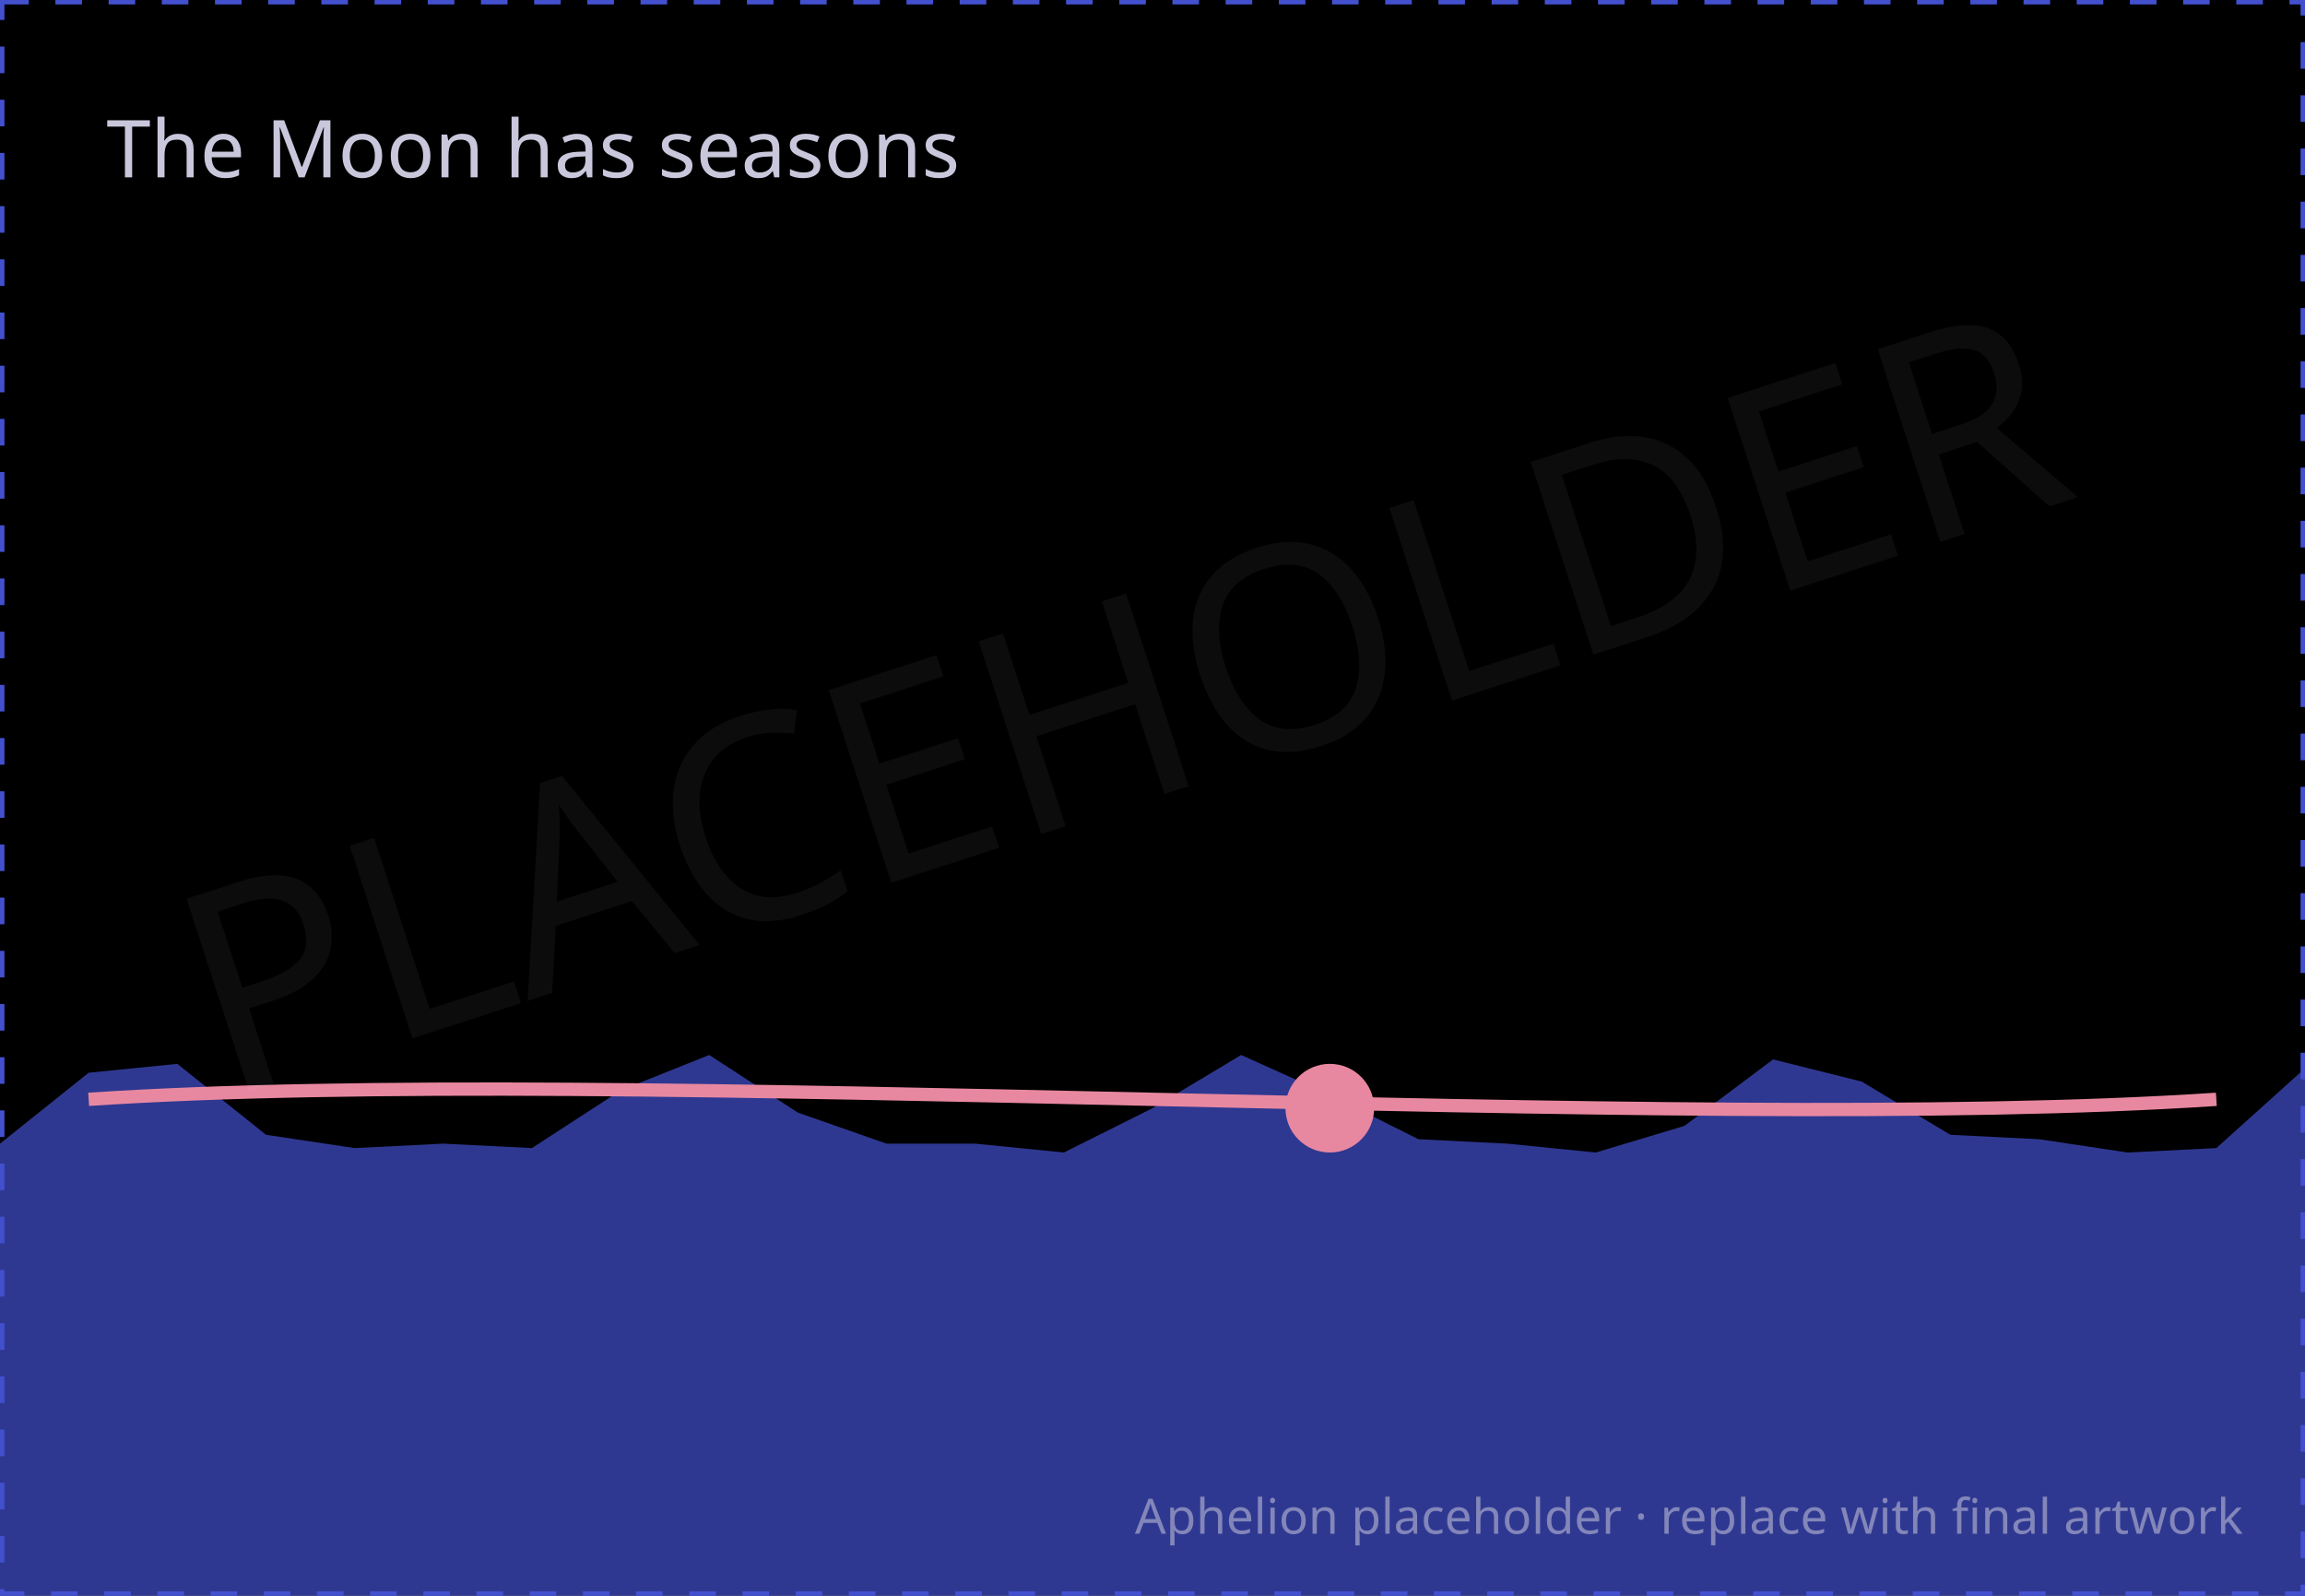
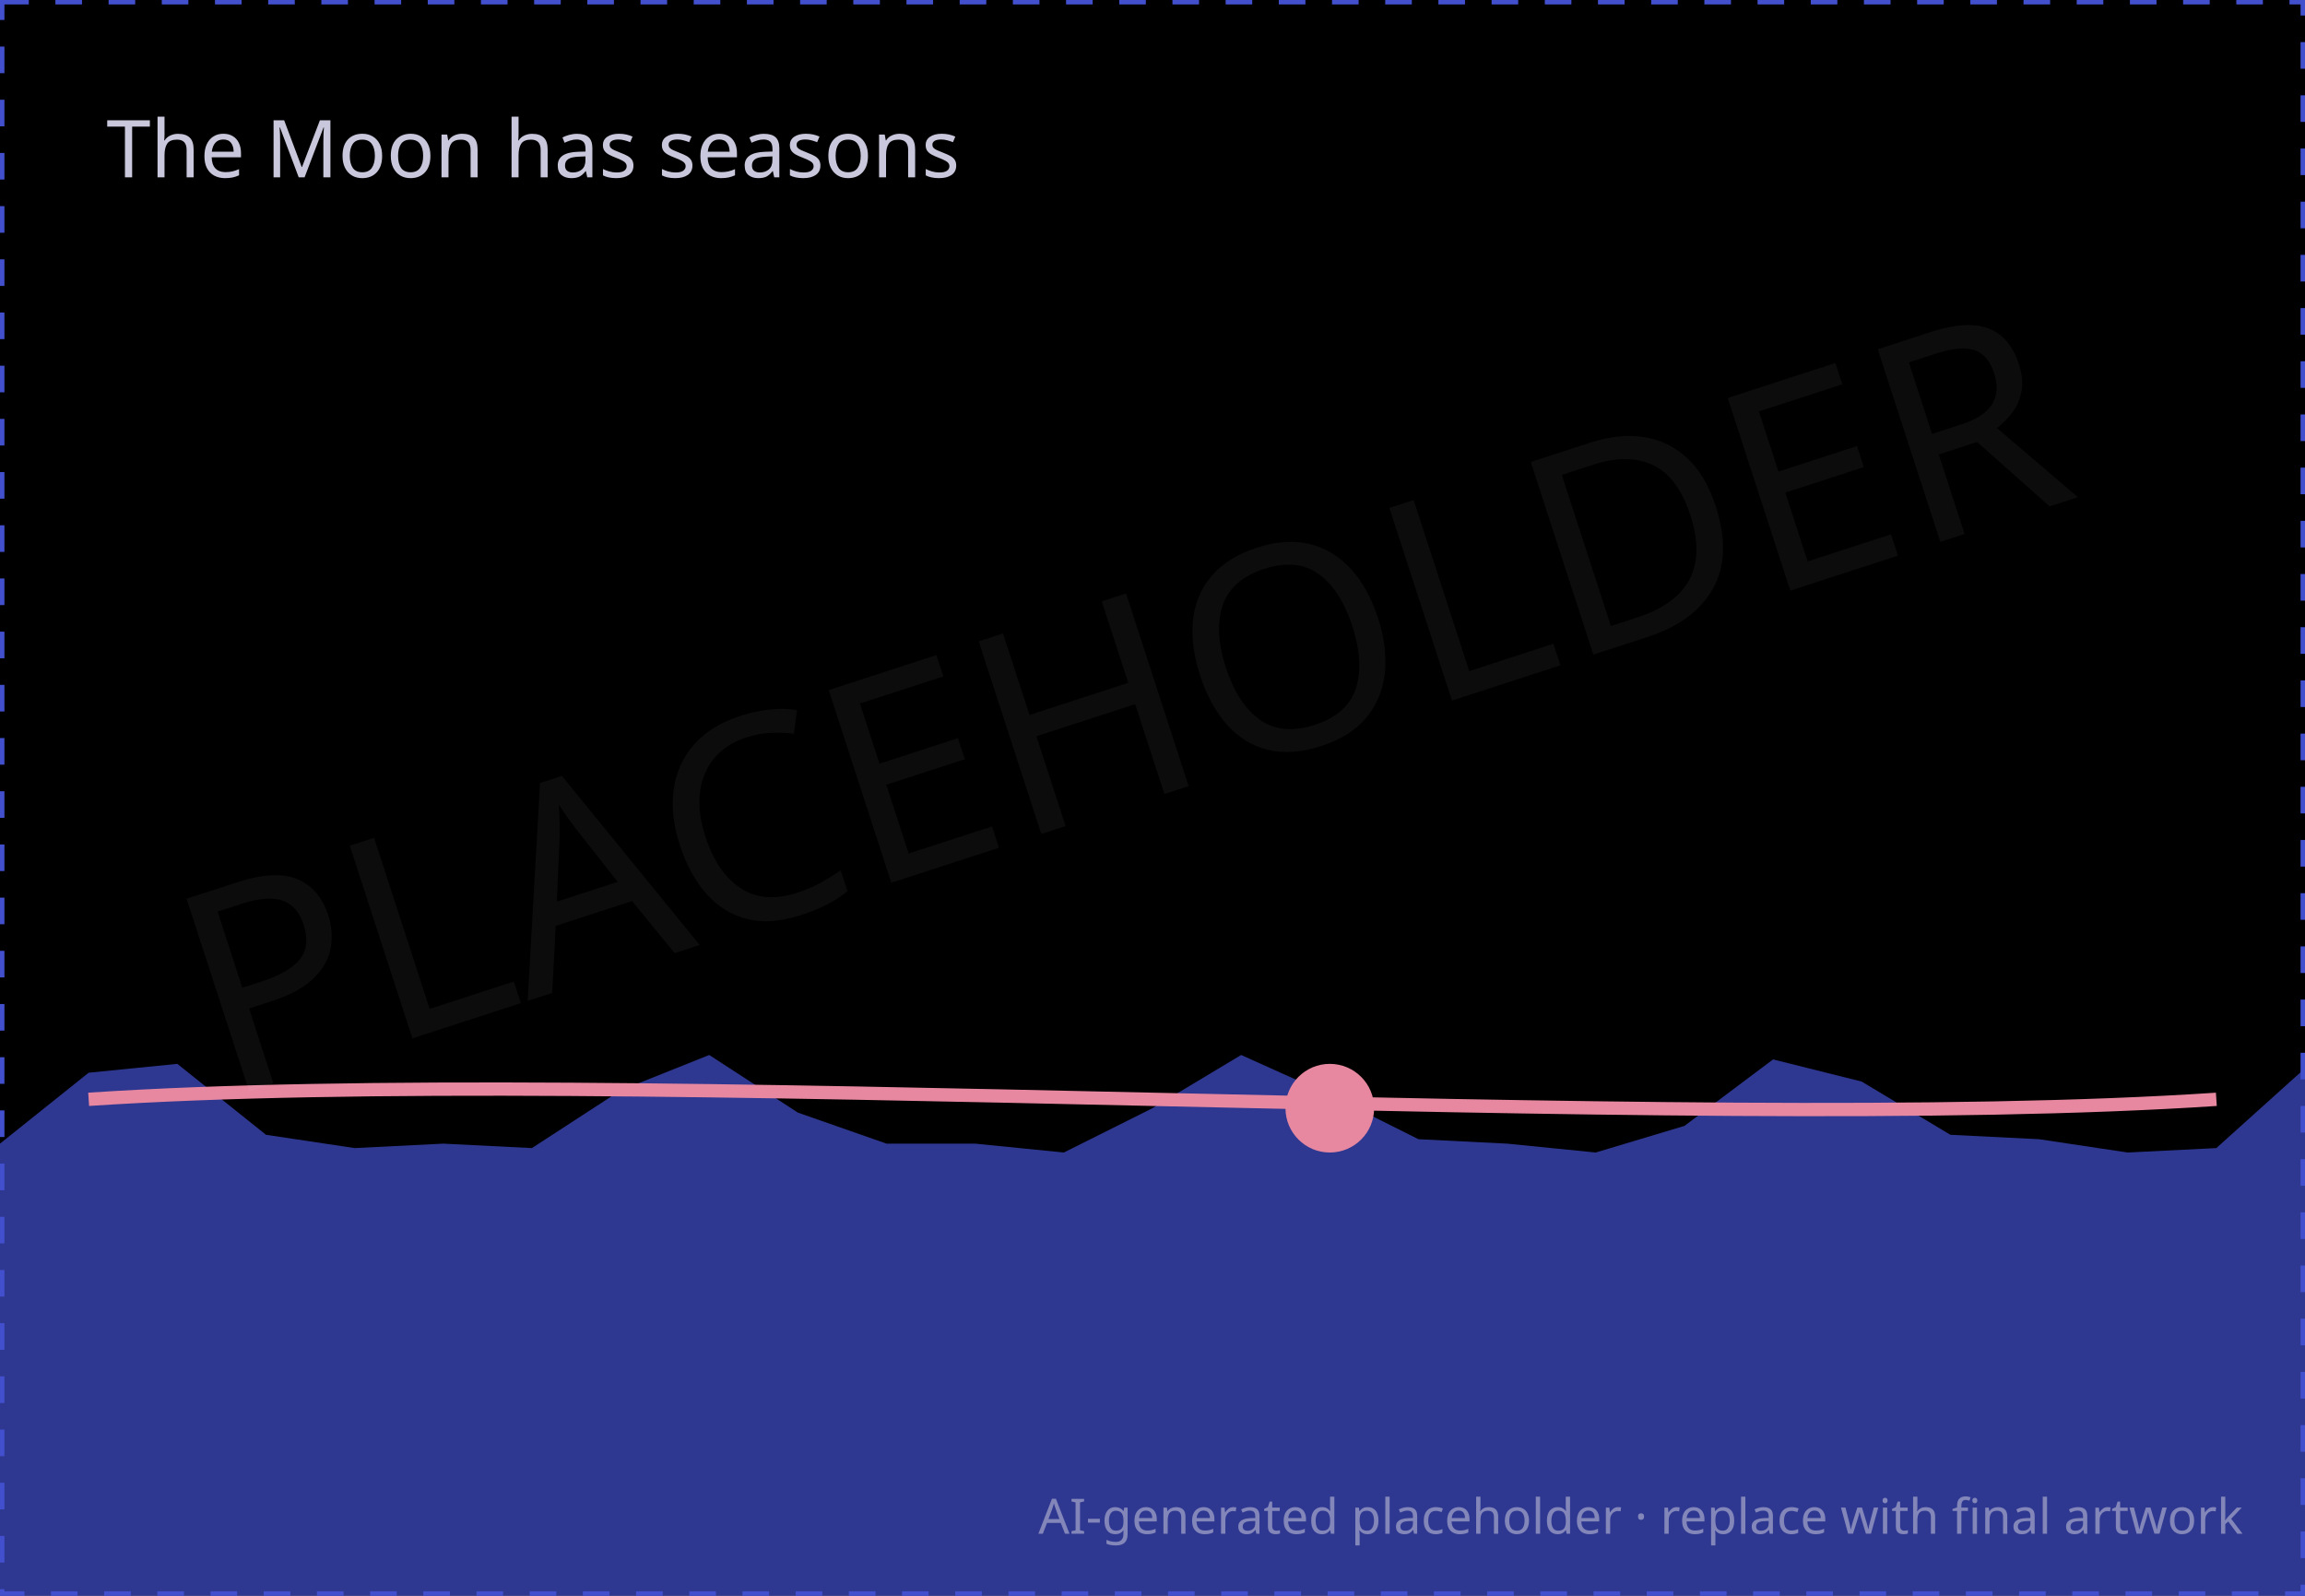
<svg xmlns="http://www.w3.org/2000/svg" viewBox="0 0 520 360" width="520" height="360" role="img" aria-label="The Moon has seasons (placeholder illustration)">
  <rect width="520" height="360" fill="#000" />
  <rect x="0.5" y="0.5" width="519" height="359" fill="none" stroke="#4350ce" stroke-dasharray="6 6" />
  <polygon points="0,360 0,258 20,242 40,240 60,256 80,259 100,258 120,259 140,246 160,238 180,251 200,258 220,258 240,260 260,250 280,238 300,247 320,257 340,258 360,260 380,254 400,239 420,244 440,256 460,257 480,260 500,259 520,241 520,360" fill="#4350ce" opacity="0.7" />
  <path d="M20 248 C140 240 380 256 500 248" fill="none" stroke="#e888a0" stroke-width="3" />
  <circle cx="300" cy="250" r="10" fill="#e888a0" />
  <text x="24" y="40" font-family="Archivo, sans-serif" font-size="18" fill="#c9c7db">The Moon has seasons</text>
  <g opacity="0.55" font-family="Archivo, sans-serif" font-size="11" fill="#c9c7db">
-     <text x="506" y="346" text-anchor="end">Aphelion placeholder · replace with final artwork</text>
+     <text x="506" y="346" text-anchor="end">AI-generated placeholder · replace with final artwork</text>
  </g>
  <text x="260.0" y="180.0" text-anchor="middle" font-family="Archivo, sans-serif" font-size="64" fill="#c9c7db" opacity="0.06" transform="rotate(-18 260.0 180.0)">PLACEHOLDER</text>
</svg>
